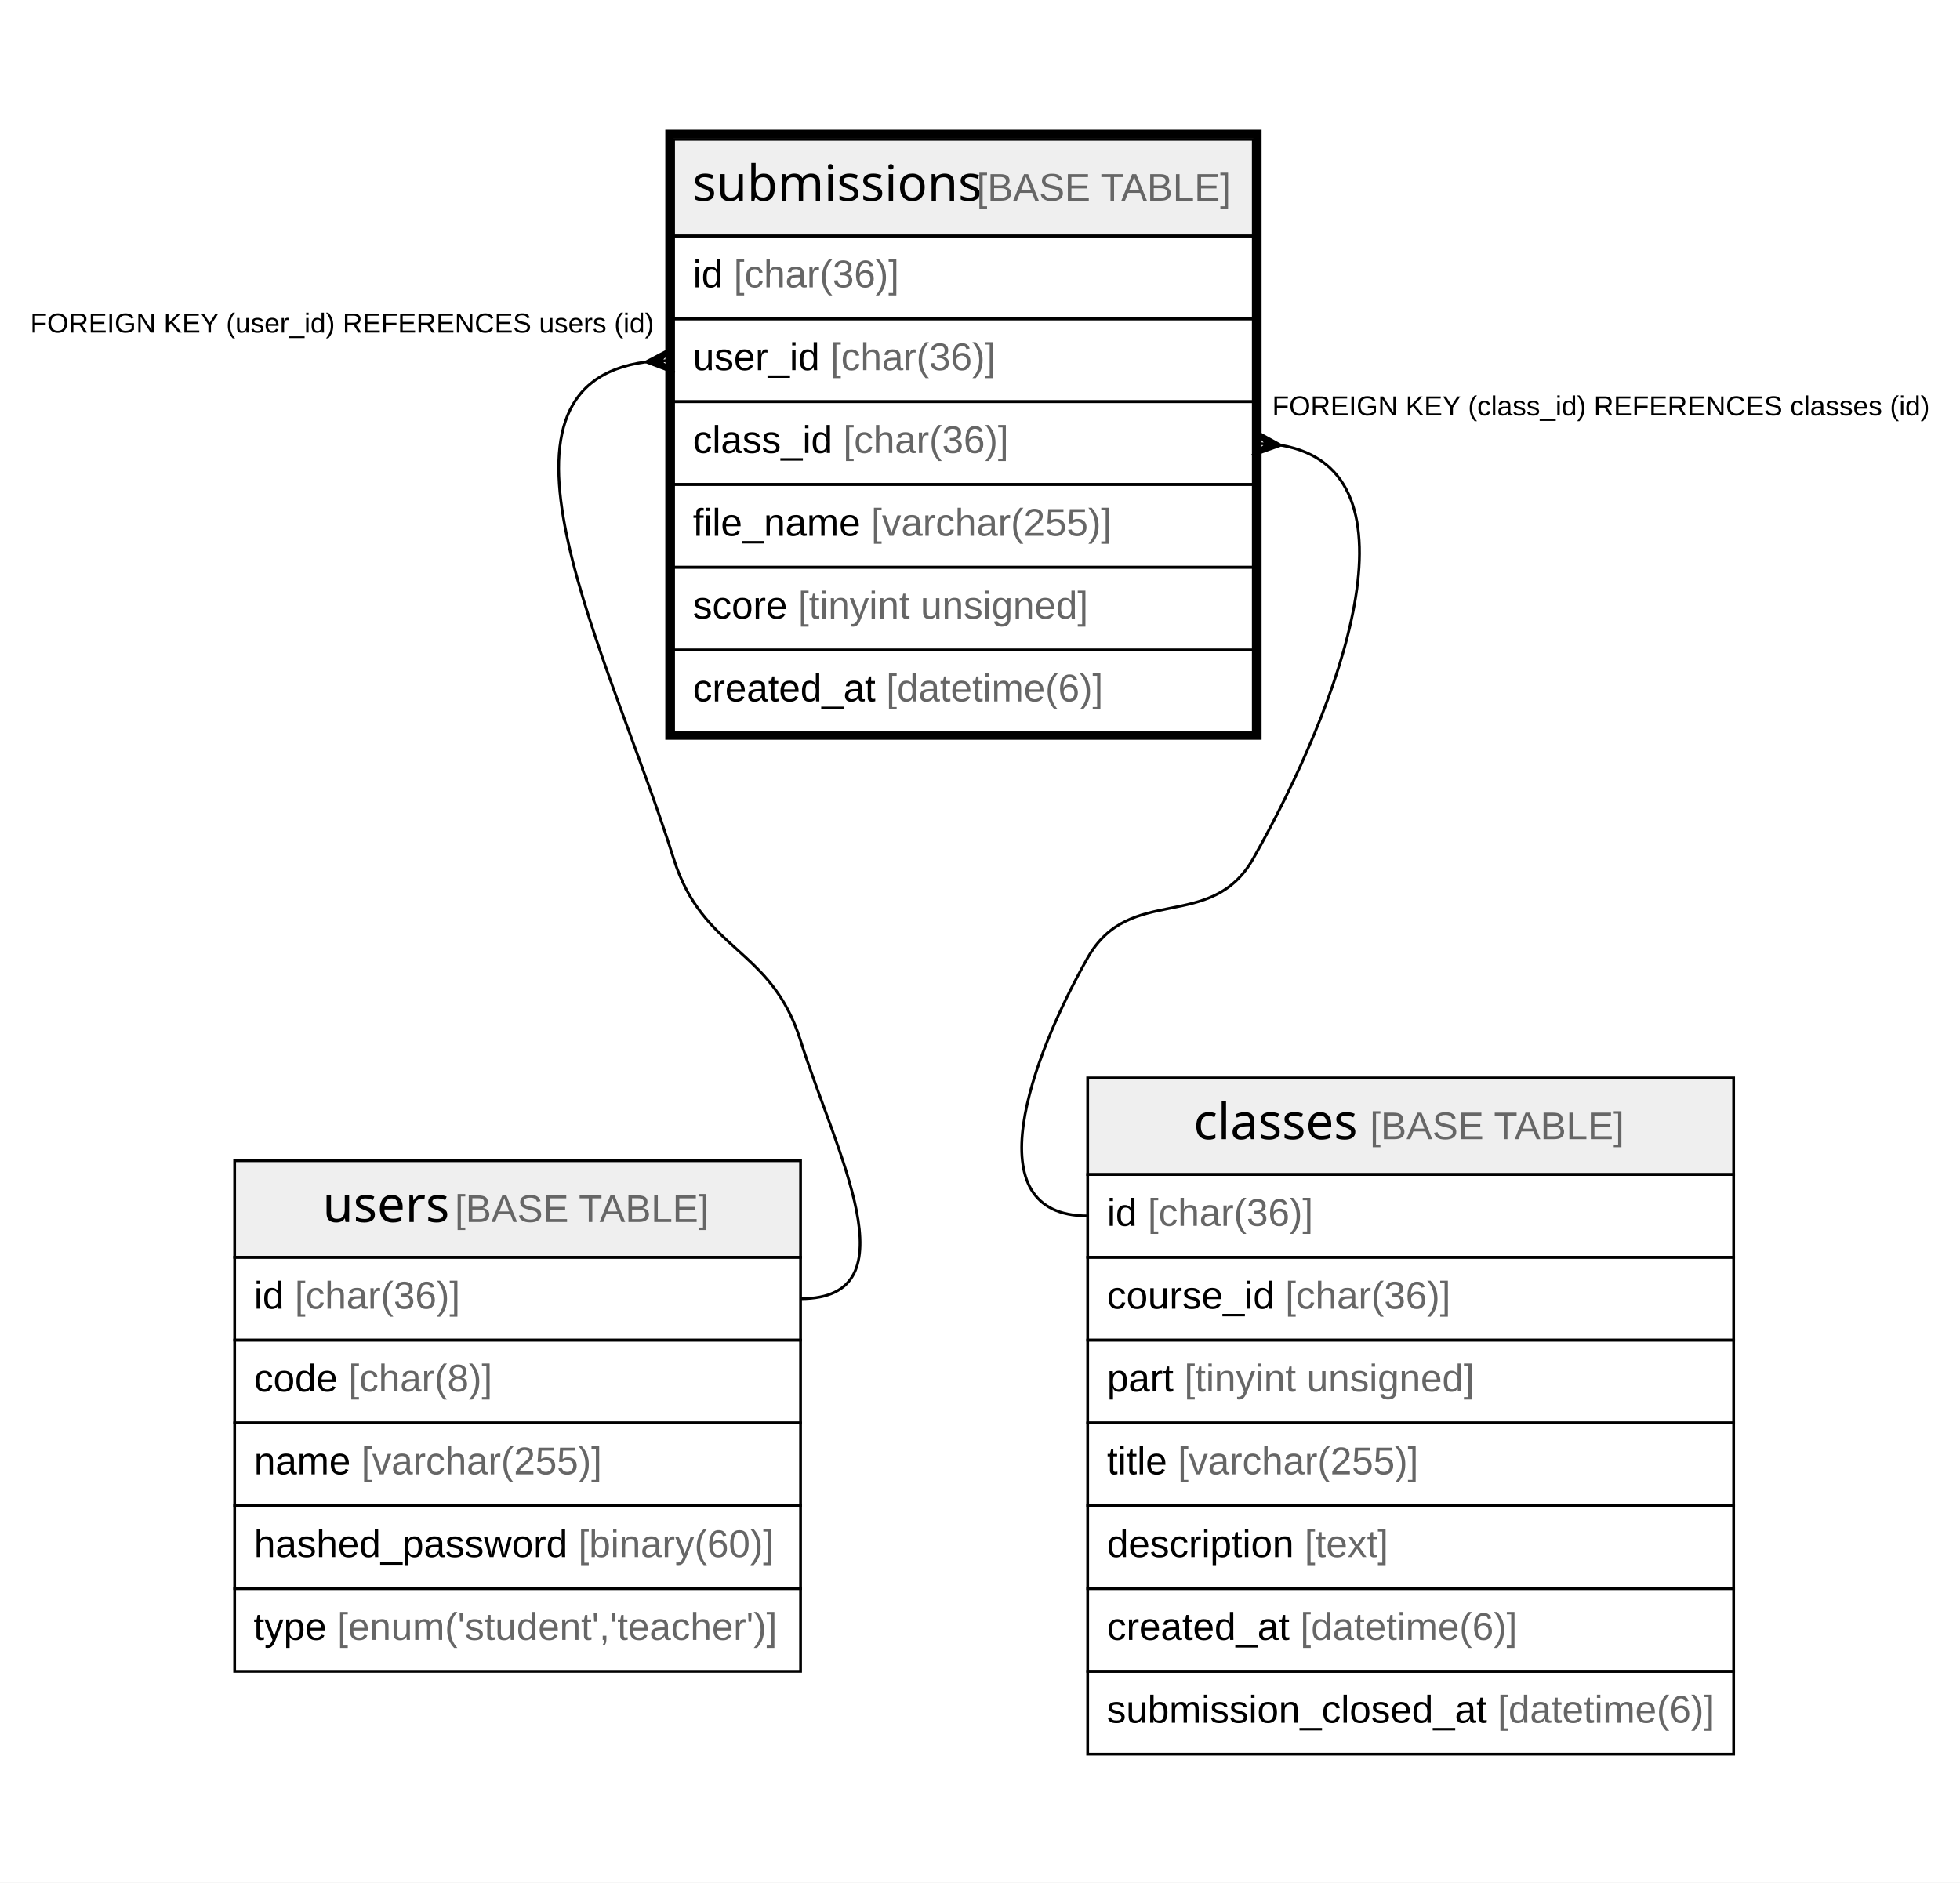
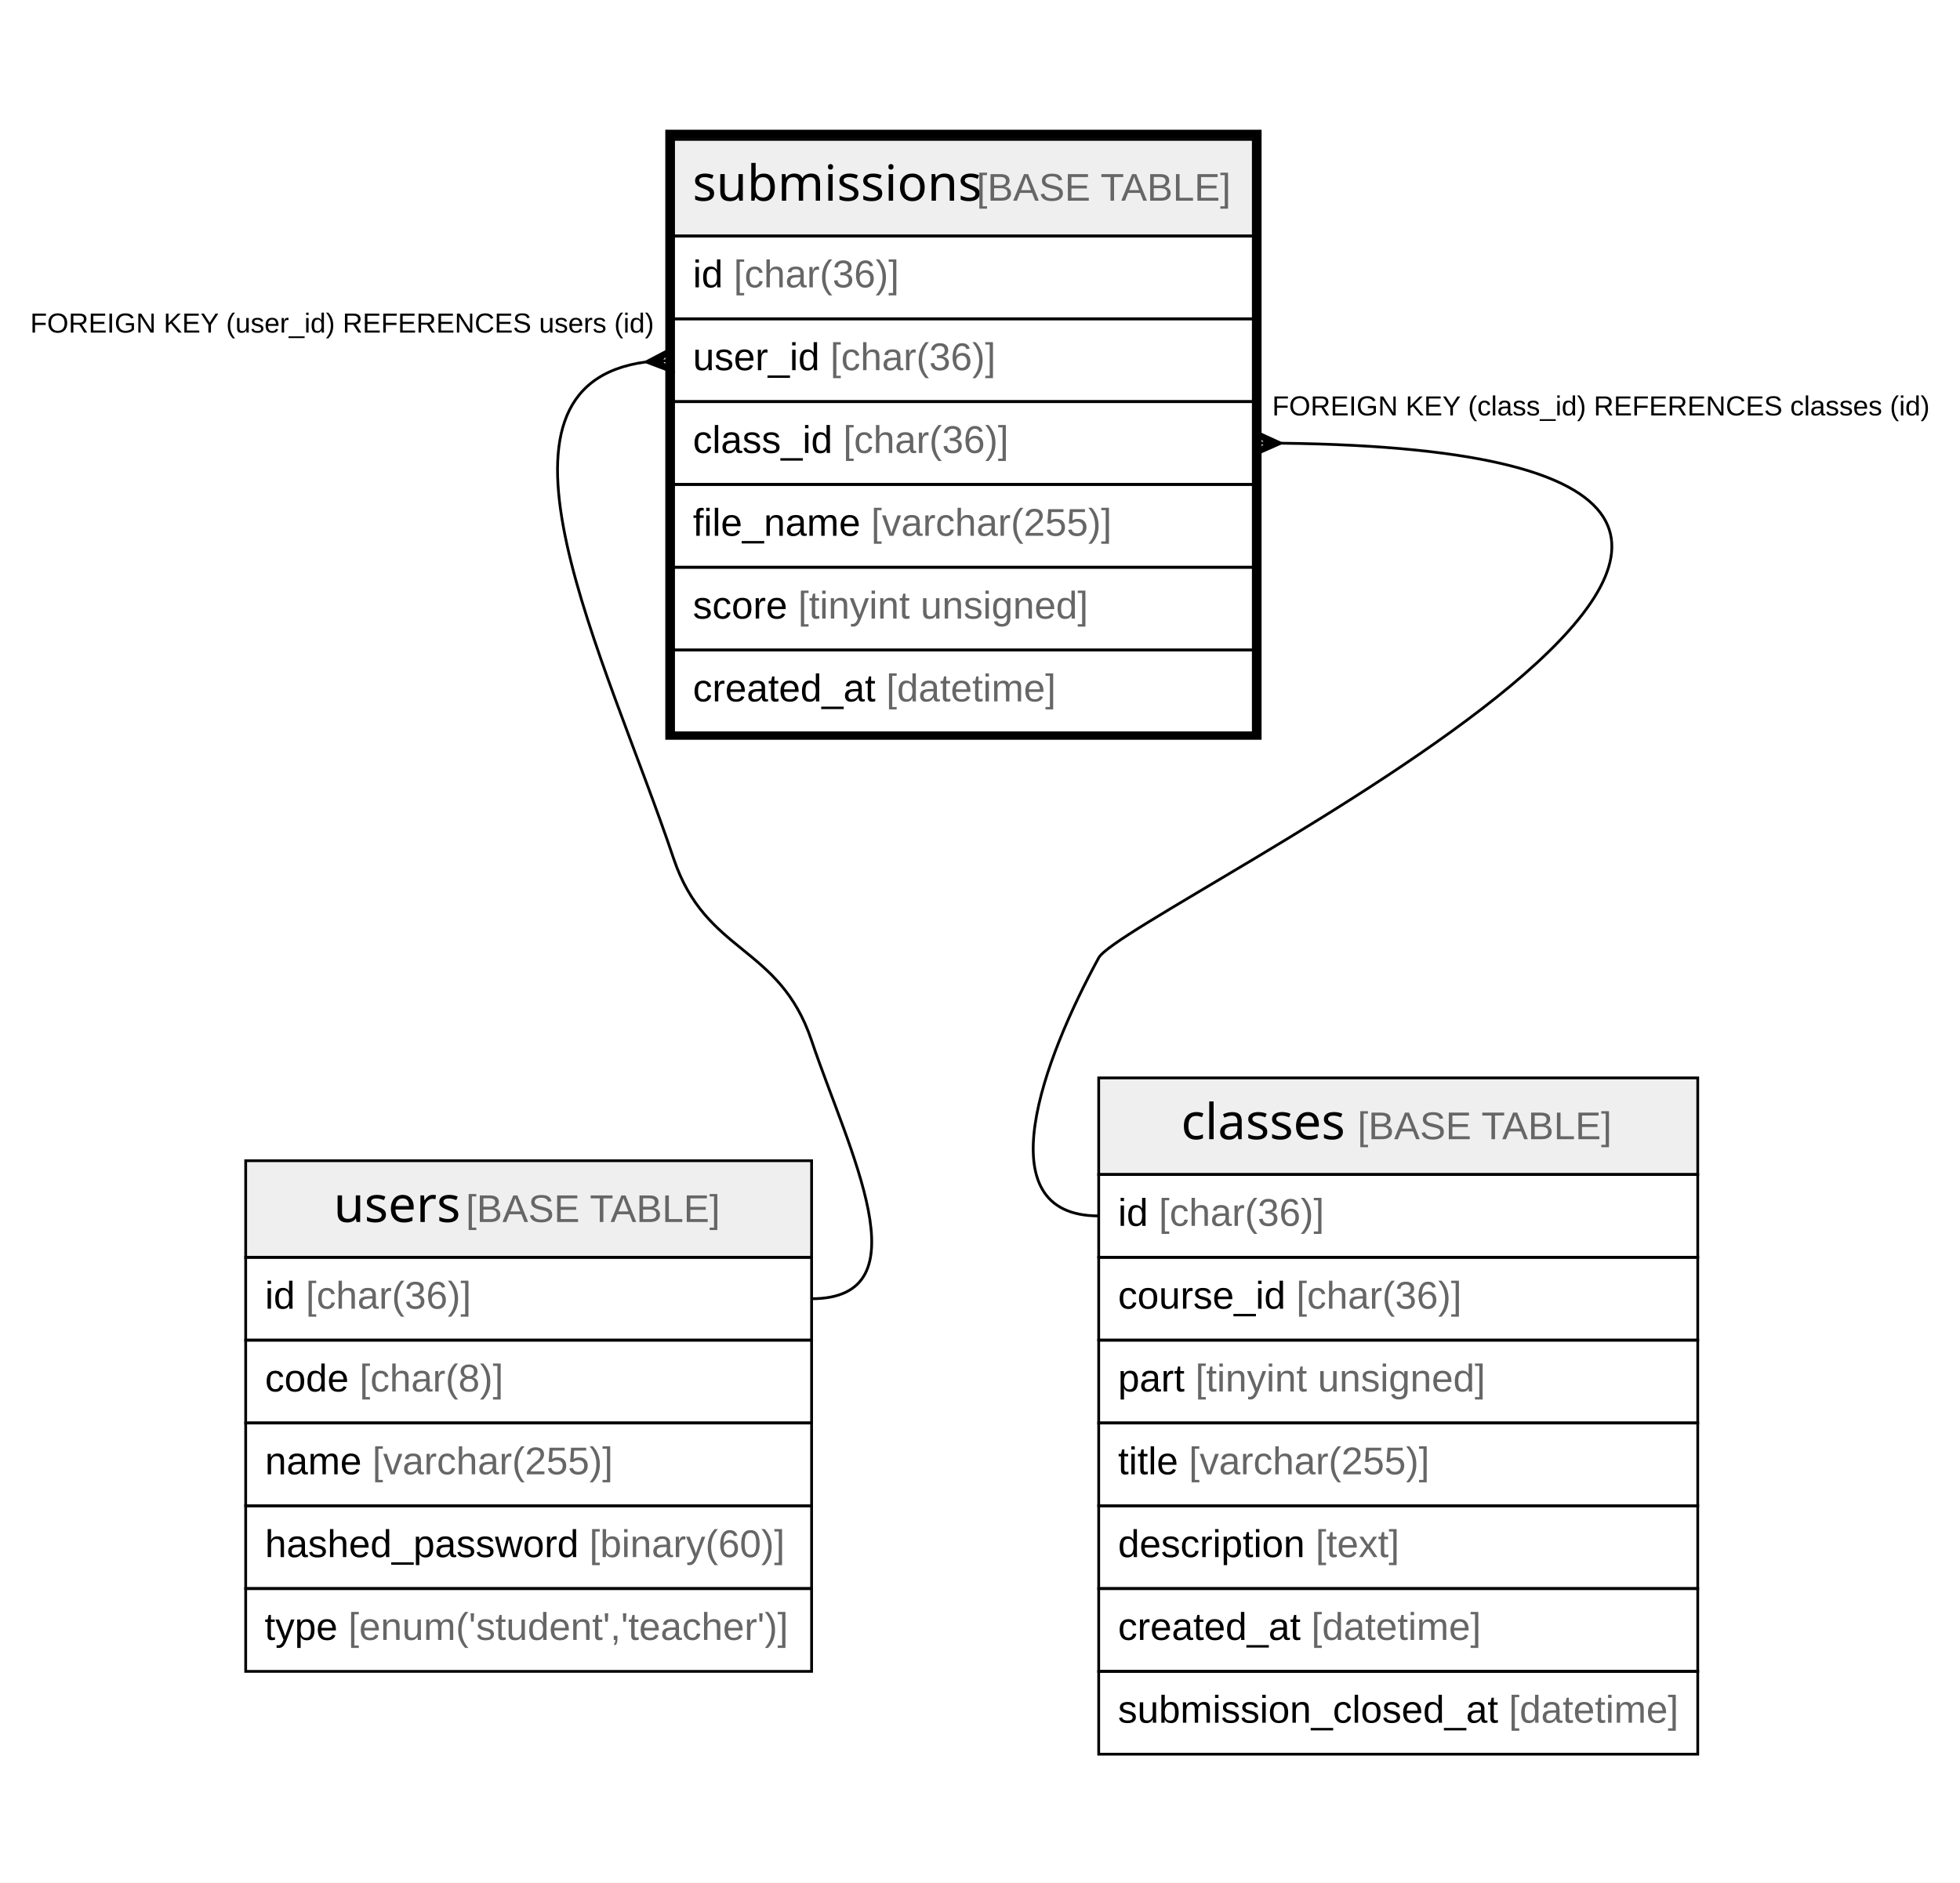
<svg xmlns="http://www.w3.org/2000/svg" width="710pt" height="682pt" viewBox="0.00 0.00 710.00 682.00">
  <g id="graph0" class="graph" transform="scale(1 1) rotate(0) translate(4 678)">
    <polygon fill="#ffffff" stroke="transparent" points="-4,4 -4,-678 706,-678 706,4 -4,4" />
    <g id="node1" class="node">
      <polygon fill="#efefef" stroke="transparent" points="240,-592.5 240,-627.5 450,-627.5 450,-592.5 240,-592.5" />
      <polygon fill="none" stroke="#000000" points="240,-592.5 240,-627.5 450,-627.5 450,-592.5 240,-592.5" />
      <text text-anchor="start" x="246.87" y="-605.3" font-family="Arial Bold" font-size="18.00" fill="#000000">submissions</text>
      <text text-anchor="start" x="345.876" y="-605.3" font-family="Arial" font-size="14.00" fill="#000000"> </text>
      <text text-anchor="start" x="349.766" y="-605.3" font-family="Arial" font-size="14.00" fill="#666666">[BASE TABLE]</text>
      <polygon fill="none" stroke="#000000" points="240,-562.5 240,-592.5 450,-592.5 450,-562.5 240,-562.5" />
      <text text-anchor="start" x="247" y="-573.9" font-family="Arial" font-size="14.00" fill="#000000">id </text>
      <text text-anchor="start" x="261.78" y="-573.9" font-family="Arial" font-size="14.00" fill="#666666">[char(36)]</text>
      <polygon fill="none" stroke="#000000" points="240,-532.5 240,-562.5 450,-562.5 450,-532.5 240,-532.5" />
      <text text-anchor="start" x="247" y="-543.9" font-family="Arial" font-size="14.00" fill="#000000">user_id </text>
      <text text-anchor="start" x="296.788" y="-543.9" font-family="Arial" font-size="14.00" fill="#666666">[char(36)]</text>
      <polygon fill="none" stroke="#000000" points="240,-502.5 240,-532.5 450,-532.5 450,-502.5 240,-502.5" />
      <text text-anchor="start" x="247" y="-513.9" font-family="Arial" font-size="14.00" fill="#000000">class_id </text>
      <text text-anchor="start" x="301.452" y="-513.9" font-family="Arial" font-size="14.00" fill="#666666">[char(36)]</text>
      <polygon fill="none" stroke="#000000" points="240,-472.5 240,-502.5 450,-502.5 450,-472.5 240,-472.5" />
      <text text-anchor="start" x="247" y="-483.9" font-family="Arial" font-size="14.00" fill="#000000">file_name </text>
      <text text-anchor="start" x="311.568" y="-483.9" font-family="Arial" font-size="14.00" fill="#666666">[varchar(255)]</text>
      <polygon fill="none" stroke="#000000" points="240,-442.5 240,-472.5 450,-472.5 450,-442.5 240,-442.5" />
      <text text-anchor="start" x="247" y="-453.9" font-family="Arial" font-size="14.00" fill="#000000">score </text>
      <text text-anchor="start" x="285.116" y="-453.9" font-family="Arial" font-size="14.00" fill="#666666">[tinyint unsigned]</text>
      <polygon fill="none" stroke="#000000" points="240,-412.5 240,-442.5 450,-442.5 450,-412.5 240,-412.5" />
      <text text-anchor="start" x="247" y="-423.9" font-family="Arial" font-size="14.00" fill="#000000">created_at </text>
-       <text text-anchor="start" x="317.028" y="-423.9" font-family="Arial" font-size="14.00" fill="#666666">[datetime(6)]</text>
+       <text text-anchor="start" x="317.028" y="-423.9" font-family="Arial" font-size="14.00" fill="#666666">[datetime]</text>
      <polygon fill="none" stroke="#000000" stroke-width="3" points="238.5,-411.5 238.5,-629.5 451.5,-629.5 451.5,-411.5 238.5,-411.5" />
    </g>
    <g id="node2" class="node">
-       <polygon fill="#efefef" stroke="transparent" points="81,-222.5 81,-257.5 286,-257.5 286,-222.5 81,-222.5" />
-       <polygon fill="none" stroke="#000000" points="81,-222.5 81,-257.5 286,-257.5 286,-222.5 81,-222.5" />
-       <text text-anchor="start" x="112.871" y="-235.3" font-family="Arial Bold" font-size="18.00" fill="#000000">users</text>
-       <text text-anchor="start" x="156.875" y="-235.3" font-family="Arial" font-size="14.00" fill="#000000"> </text>
-       <text text-anchor="start" x="160.766" y="-235.3" font-family="Arial" font-size="14.00" fill="#666666">[BASE TABLE]</text>
-       <polygon fill="none" stroke="#000000" points="81,-192.5 81,-222.5 286,-222.5 286,-192.5 81,-192.5" />
-       <text text-anchor="start" x="88" y="-203.9" font-family="Arial" font-size="14.00" fill="#000000">id </text>
-       <text text-anchor="start" x="102.78" y="-203.9" font-family="Arial" font-size="14.00" fill="#666666">[char(36)]</text>
-       <polygon fill="none" stroke="#000000" points="81,-162.5 81,-192.5 286,-192.5 286,-162.5 81,-162.5" />
-       <text text-anchor="start" x="88" y="-173.9" font-family="Arial" font-size="14.00" fill="#000000">code </text>
-       <text text-anchor="start" x="122.238" y="-173.9" font-family="Arial" font-size="14.00" fill="#666666">[char(8)]</text>
-       <polygon fill="none" stroke="#000000" points="81,-132.5 81,-162.5 286,-162.5 286,-132.5 81,-132.5" />
-       <text text-anchor="start" x="88" y="-143.9" font-family="Arial" font-size="14.00" fill="#000000">name </text>
-       <text text-anchor="start" x="126.899" y="-143.9" font-family="Arial" font-size="14.00" fill="#666666">[varchar(255)]</text>
-       <polygon fill="none" stroke="#000000" points="81,-102.5 81,-132.5 286,-132.5 286,-102.5 81,-102.5" />
-       <text text-anchor="start" x="88" y="-113.9" font-family="Arial" font-size="14.00" fill="#000000">hashed_password </text>
-       <text text-anchor="start" x="205.484" y="-113.9" font-family="Arial" font-size="14.00" fill="#666666">[binary(60)]</text>
-       <polygon fill="none" stroke="#000000" points="81,-72.5 81,-102.5 286,-102.5 286,-72.5 81,-72.5" />
-       <text text-anchor="start" x="87.844" y="-83.9" font-family="Arial" font-size="14.00" fill="#000000">type </text>
-       <text text-anchor="start" x="118.191" y="-83.9" font-family="Arial" font-size="14.00" fill="#666666">[enum('student','teacher')]</text>
+       <polygon fill="#efefef" stroke="transparent" points="85,-222.5 85,-257.5 290,-257.5 290,-222.5 85,-222.5" />
+       <polygon fill="none" stroke="#000000" points="85,-222.5 85,-257.5 290,-257.5 290,-222.5 85,-222.5" />
+       <text text-anchor="start" x="116.871" y="-235.3" font-family="Arial Bold" font-size="18.00" fill="#000000">users</text>
+       <text text-anchor="start" x="160.875" y="-235.3" font-family="Arial" font-size="14.00" fill="#000000"> </text>
+       <text text-anchor="start" x="164.766" y="-235.3" font-family="Arial" font-size="14.00" fill="#666666">[BASE TABLE]</text>
+       <polygon fill="none" stroke="#000000" points="85,-192.5 85,-222.5 290,-222.5 290,-192.5 85,-192.5" />
+       <text text-anchor="start" x="92" y="-203.9" font-family="Arial" font-size="14.00" fill="#000000">id </text>
+       <text text-anchor="start" x="106.78" y="-203.9" font-family="Arial" font-size="14.00" fill="#666666">[char(36)]</text>
+       <polygon fill="none" stroke="#000000" points="85,-162.5 85,-192.5 290,-192.5 290,-162.5 85,-162.5" />
+       <text text-anchor="start" x="92" y="-173.9" font-family="Arial" font-size="14.00" fill="#000000">code </text>
+       <text text-anchor="start" x="126.238" y="-173.9" font-family="Arial" font-size="14.00" fill="#666666">[char(8)]</text>
+       <polygon fill="none" stroke="#000000" points="85,-132.5 85,-162.5 290,-162.5 290,-132.5 85,-132.5" />
+       <text text-anchor="start" x="92" y="-143.9" font-family="Arial" font-size="14.00" fill="#000000">name </text>
+       <text text-anchor="start" x="130.899" y="-143.9" font-family="Arial" font-size="14.00" fill="#666666">[varchar(255)]</text>
+       <polygon fill="none" stroke="#000000" points="85,-102.5 85,-132.5 290,-132.5 290,-102.5 85,-102.5" />
+       <text text-anchor="start" x="92" y="-113.9" font-family="Arial" font-size="14.00" fill="#000000">hashed_password </text>
+       <text text-anchor="start" x="209.484" y="-113.9" font-family="Arial" font-size="14.00" fill="#666666">[binary(60)]</text>
+       <polygon fill="none" stroke="#000000" points="85,-72.5 85,-102.5 290,-102.5 290,-72.5 85,-72.5" />
+       <text text-anchor="start" x="91.844" y="-83.9" font-family="Arial" font-size="14.00" fill="#000000">type </text>
+       <text text-anchor="start" x="122.191" y="-83.9" font-family="Arial" font-size="14.00" fill="#666666">[enum('student','teacher')]</text>
    </g>
    <g id="edge1" class="edge">
-       <path fill="none" stroke="#000000" d="M229.999,-546.883C164.761,-538.215 217.04,-440.097 240,-367 250.715,-332.888 275.285,-335.112 286,-301 298.453,-261.354 327.556,-207.5 286,-207.5" />
-       <polygon fill="#000000" stroke="#000000" points="230.019,-546.884 239.723,-551.991 235.01,-547.192 240,-547.5 240,-547.5 240,-547.5 235.01,-547.192 240.277,-543.009 230.019,-546.884 230.019,-546.884" />
+       <path fill="none" stroke="#000000" d="M229.991,-546.88C164.631,-538.173 215.596,-439.628 240,-367 251.722,-332.116 278.278,-335.884 290,-301 303.236,-261.609 331.556,-207.5 290,-207.5" />
+       <polygon fill="#000000" stroke="#000000" points="230.019,-546.881 239.722,-551.991 235.01,-547.191 240,-547.5 240,-547.5 240,-547.5 235.01,-547.191 240.278,-543.009 230.019,-546.881 230.019,-546.881" />
      <text text-anchor="start" x="6.945" y="-557.5" font-family="Arial" font-size="10.00" fill="#000000">FOREIGN KEY (user_id) REFERENCES users (id)</text>
    </g>
    <g id="node3" class="node">
-       <polygon fill="#efefef" stroke="transparent" points="390,-252.5 390,-287.5 624,-287.5 624,-252.5 390,-252.5" />
-       <polygon fill="none" stroke="#000000" points="390,-252.5 390,-287.5 624,-287.5 624,-252.5 390,-252.5" />
-       <text text-anchor="start" x="428.37" y="-265.3" font-family="Arial Bold" font-size="18.00" fill="#000000">classes</text>
-       <text text-anchor="start" x="488.376" y="-265.3" font-family="Arial" font-size="14.00" fill="#000000"> </text>
-       <text text-anchor="start" x="492.267" y="-265.3" font-family="Arial" font-size="14.00" fill="#666666">[BASE TABLE]</text>
-       <polygon fill="none" stroke="#000000" points="390,-222.5 390,-252.5 624,-252.5 624,-222.5 390,-222.5" />
-       <text text-anchor="start" x="397" y="-233.9" font-family="Arial" font-size="14.00" fill="#000000">id </text>
-       <text text-anchor="start" x="411.78" y="-233.9" font-family="Arial" font-size="14.00" fill="#666666">[char(36)]</text>
-       <polygon fill="none" stroke="#000000" points="390,-192.5 390,-222.5 624,-222.5 624,-192.5 390,-192.5" />
-       <text text-anchor="start" x="397" y="-203.9" font-family="Arial" font-size="14.00" fill="#000000">course_id </text>
-       <text text-anchor="start" x="461.571" y="-203.9" font-family="Arial" font-size="14.00" fill="#666666">[char(36)]</text>
-       <polygon fill="none" stroke="#000000" points="390,-162.5 390,-192.5 624,-192.5 624,-162.5 390,-162.5" />
-       <text text-anchor="start" x="397" y="-173.9" font-family="Arial" font-size="14.00" fill="#000000">part </text>
-       <text text-anchor="start" x="425.007" y="-173.9" font-family="Arial" font-size="14.00" fill="#666666">[tinyint unsigned]</text>
-       <polygon fill="none" stroke="#000000" points="390,-132.5 390,-162.5 624,-162.5 624,-132.5 390,-132.5" />
-       <text text-anchor="start" x="397" y="-143.9" font-family="Arial" font-size="14.00" fill="#000000">title </text>
-       <text text-anchor="start" x="422.668" y="-143.9" font-family="Arial" font-size="14.00" fill="#666666">[varchar(255)]</text>
-       <polygon fill="none" stroke="#000000" points="390,-102.5 390,-132.5 624,-132.5 624,-102.5 390,-102.5" />
-       <text text-anchor="start" x="397" y="-113.9" font-family="Arial" font-size="14.00" fill="#000000">description </text>
-       <text text-anchor="start" x="468.568" y="-113.9" font-family="Arial" font-size="14.00" fill="#666666">[text]</text>
-       <polygon fill="none" stroke="#000000" points="390,-72.5 390,-102.5 624,-102.5 624,-72.5 390,-72.5" />
-       <text text-anchor="start" x="397" y="-83.9" font-family="Arial" font-size="14.00" fill="#000000">created_at </text>
-       <text text-anchor="start" x="467.028" y="-83.9" font-family="Arial" font-size="14.00" fill="#666666">[datetime(6)]</text>
-       <polygon fill="none" stroke="#000000" points="390,-42.5 390,-72.5 624,-72.5 624,-42.5 390,-42.5" />
-       <text text-anchor="start" x="396.924" y="-53.9" font-family="Arial" font-size="14.00" fill="#000000">submission_closed_at </text>
-       <text text-anchor="start" x="538.512" y="-53.9" font-family="Arial" font-size="14.00" fill="#666666">[datetime(6)]</text>
+       <polygon fill="#efefef" stroke="transparent" points="394,-252.5 394,-287.5 611,-287.5 611,-252.5 394,-252.5" />
+       <polygon fill="none" stroke="#000000" points="394,-252.5 394,-287.5 611,-287.5 611,-252.5 394,-252.5" />
+       <text text-anchor="start" x="423.87" y="-265.3" font-family="Arial Bold" font-size="18.00" fill="#000000">classes</text>
+       <text text-anchor="start" x="483.876" y="-265.3" font-family="Arial" font-size="14.00" fill="#000000"> </text>
+       <text text-anchor="start" x="487.767" y="-265.3" font-family="Arial" font-size="14.00" fill="#666666">[BASE TABLE]</text>
+       <polygon fill="none" stroke="#000000" points="394,-222.5 394,-252.5 611,-252.5 611,-222.5 394,-222.5" />
+       <text text-anchor="start" x="401" y="-233.9" font-family="Arial" font-size="14.00" fill="#000000">id </text>
+       <text text-anchor="start" x="415.78" y="-233.9" font-family="Arial" font-size="14.00" fill="#666666">[char(36)]</text>
+       <polygon fill="none" stroke="#000000" points="394,-192.5 394,-222.5 611,-222.5 611,-192.5 394,-192.5" />
+       <text text-anchor="start" x="401" y="-203.9" font-family="Arial" font-size="14.00" fill="#000000">course_id </text>
+       <text text-anchor="start" x="465.571" y="-203.9" font-family="Arial" font-size="14.00" fill="#666666">[char(36)]</text>
+       <polygon fill="none" stroke="#000000" points="394,-162.5 394,-192.5 611,-192.5 611,-162.5 394,-162.5" />
+       <text text-anchor="start" x="401" y="-173.9" font-family="Arial" font-size="14.00" fill="#000000">part </text>
+       <text text-anchor="start" x="429.007" y="-173.9" font-family="Arial" font-size="14.00" fill="#666666">[tinyint unsigned]</text>
+       <polygon fill="none" stroke="#000000" points="394,-132.5 394,-162.5 611,-162.5 611,-132.5 394,-132.5" />
+       <text text-anchor="start" x="401" y="-143.9" font-family="Arial" font-size="14.00" fill="#000000">title </text>
+       <text text-anchor="start" x="426.668" y="-143.9" font-family="Arial" font-size="14.00" fill="#666666">[varchar(255)]</text>
+       <polygon fill="none" stroke="#000000" points="394,-102.5 394,-132.5 611,-132.5 611,-102.5 394,-102.5" />
+       <text text-anchor="start" x="401" y="-113.9" font-family="Arial" font-size="14.00" fill="#000000">description </text>
+       <text text-anchor="start" x="472.568" y="-113.9" font-family="Arial" font-size="14.00" fill="#666666">[text]</text>
+       <polygon fill="none" stroke="#000000" points="394,-72.5 394,-102.5 611,-102.5 611,-72.5 394,-72.5" />
+       <text text-anchor="start" x="401" y="-83.9" font-family="Arial" font-size="14.00" fill="#000000">created_at </text>
+       <text text-anchor="start" x="471.028" y="-83.9" font-family="Arial" font-size="14.00" fill="#666666">[datetime]</text>
+       <polygon fill="none" stroke="#000000" points="394,-42.5 394,-72.5 611,-72.5 611,-42.5 394,-42.5" />
+       <text text-anchor="start" x="400.976" y="-53.9" font-family="Arial" font-size="14.00" fill="#000000">submission_closed_at </text>
+       <text text-anchor="start" x="542.564" y="-53.9" font-family="Arial" font-size="14.00" fill="#666666">[datetime]</text>
    </g>
    <g id="edge2" class="edge">
-       <path fill="none" stroke="#000000" d="M460.086,-516.693C513.18,-507.507 481.154,-422.024 450,-367 434.678,-339.938 405.322,-358.062 390,-331 369.526,-294.838 348.444,-237.5 390,-237.5" />
-       <polygon fill="#000000" stroke="#000000" points="459.968,-516.702 449.641,-513.014 454.984,-517.101 450,-517.5 450,-517.5 450,-517.5 454.984,-517.101 450.359,-521.986 459.968,-516.702 459.968,-516.702" />
+       <path fill="none" stroke="#000000" d="M460.007,-517.442C760.034,-513.89 403.55,-348.492 394,-331 374.087,-294.526 352.444,-237.5 394,-237.5" />
+       <polygon fill="#000000" stroke="#000000" points="460,-517.442 449.974,-513 455,-517.471 450,-517.5 450,-517.5 450,-517.5 455,-517.471 450.026,-522 460,-517.442 460,-517.442" />
      <text text-anchor="start" x="456.834" y="-527.5" font-family="Arial" font-size="10.00" fill="#000000">FOREIGN KEY (class_id) REFERENCES classes (id)</text>
    </g>
  </g>
</svg>
